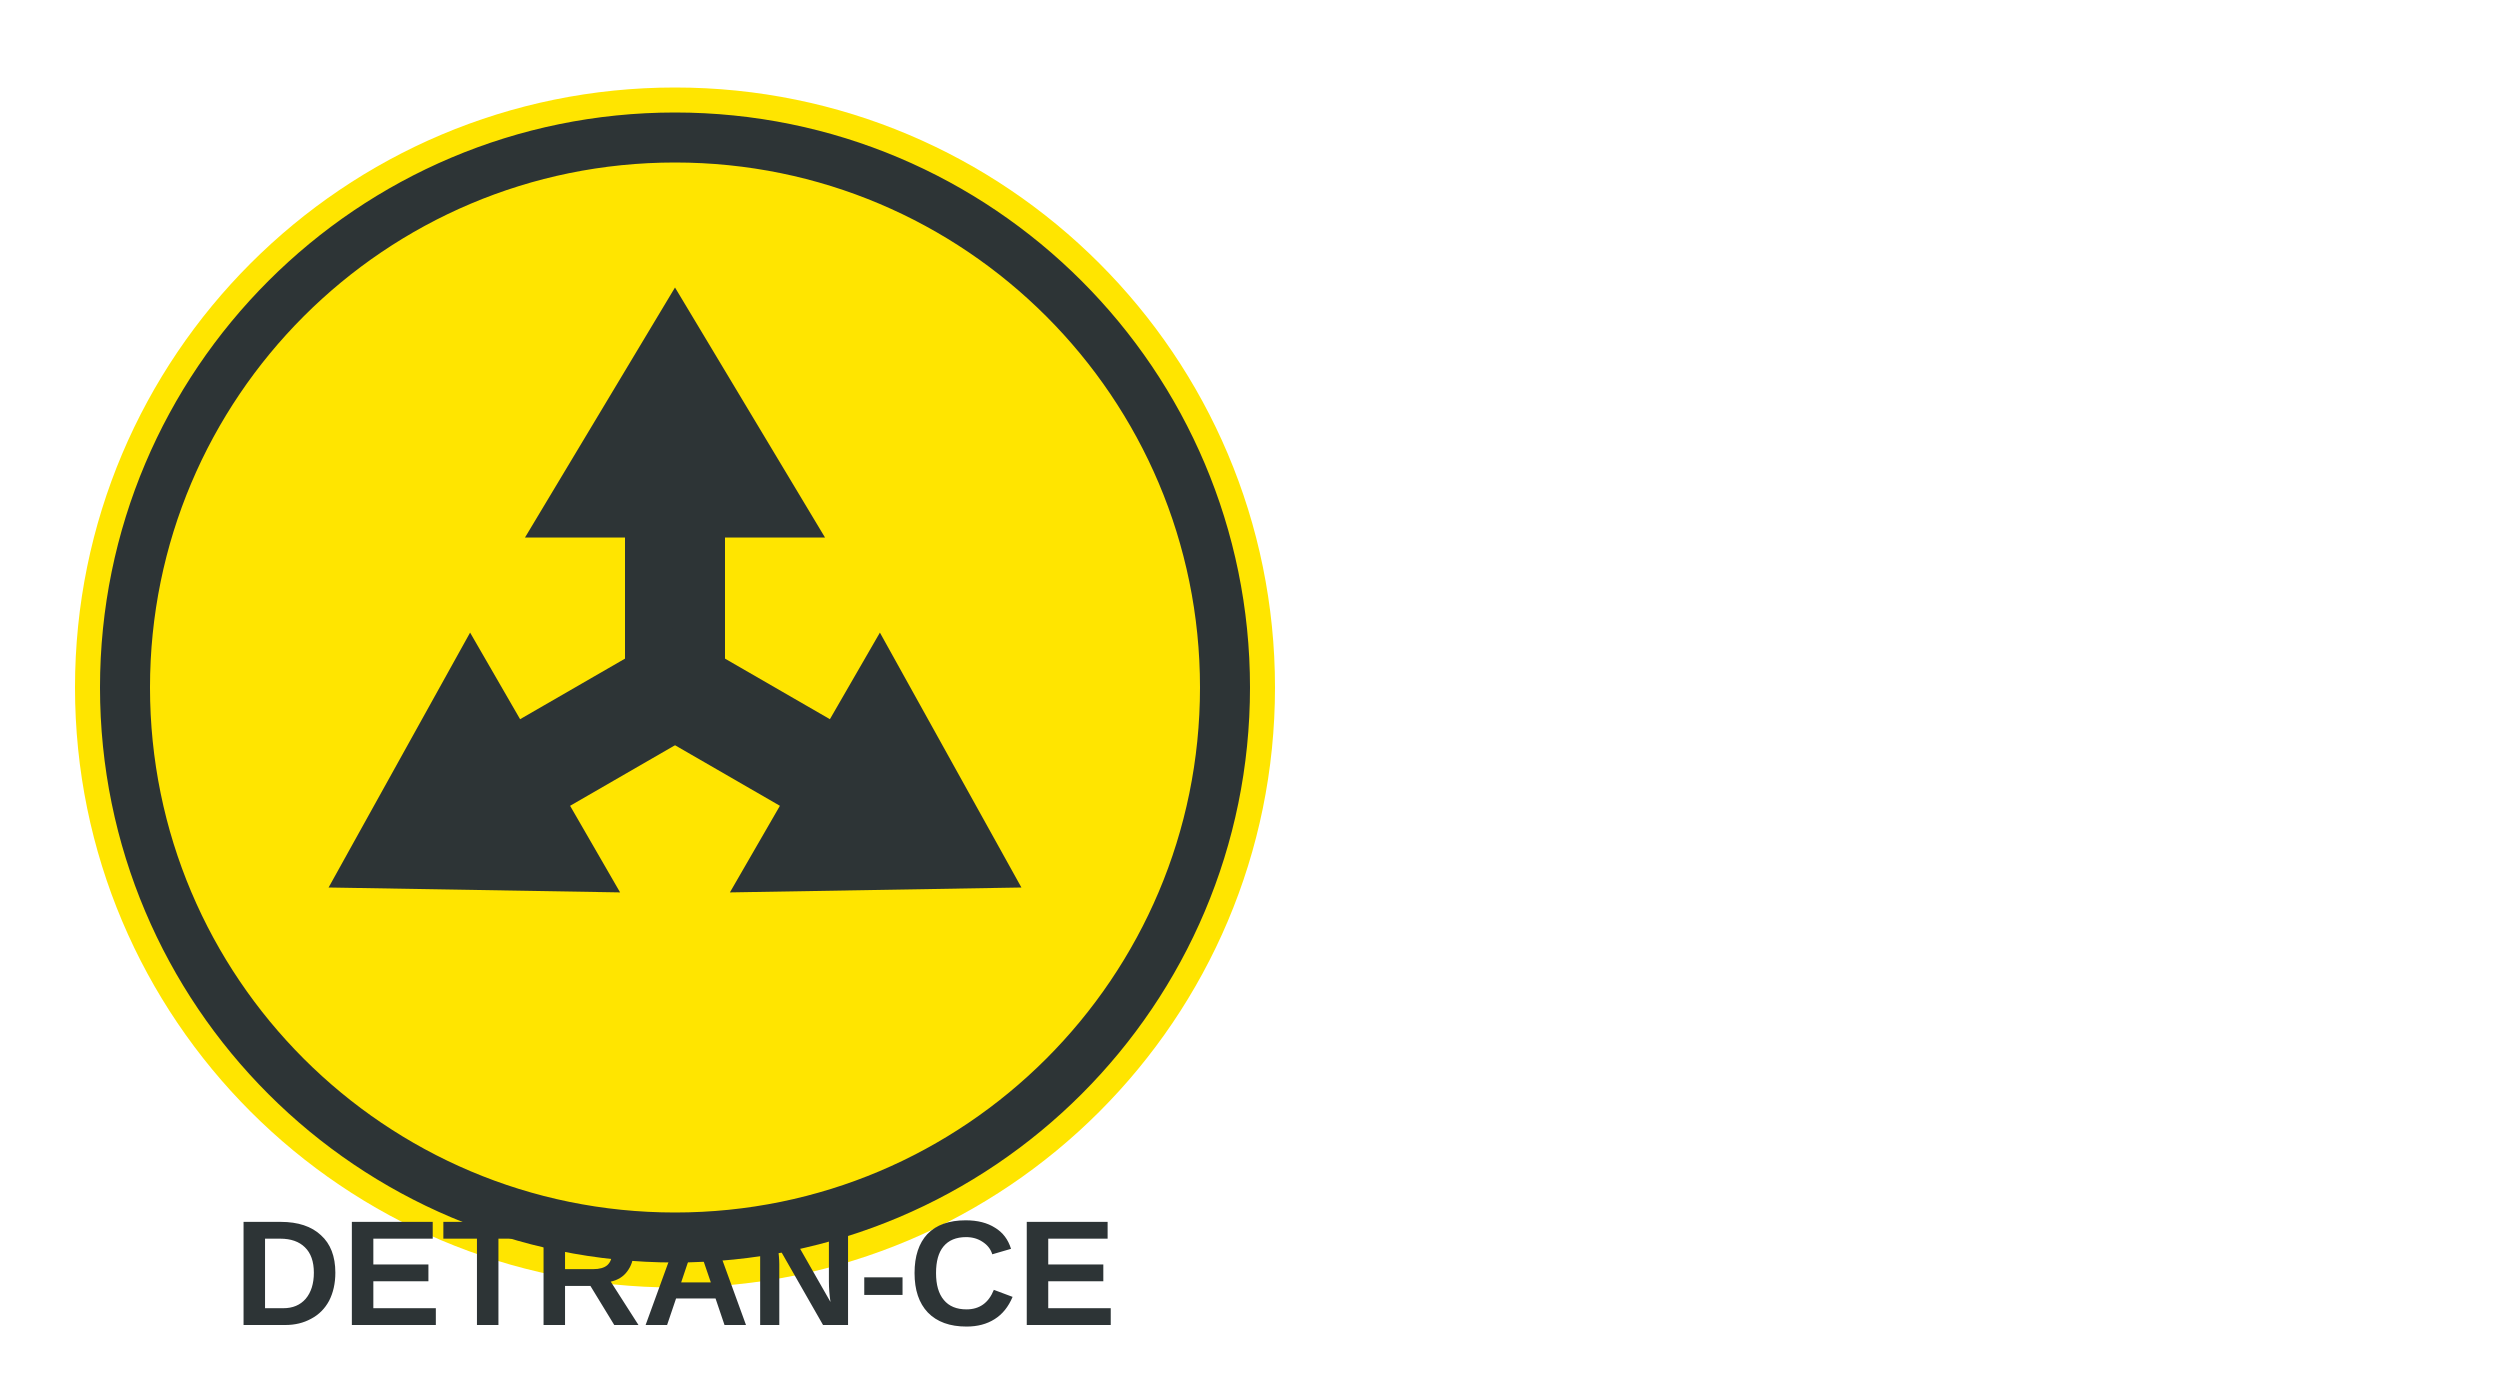
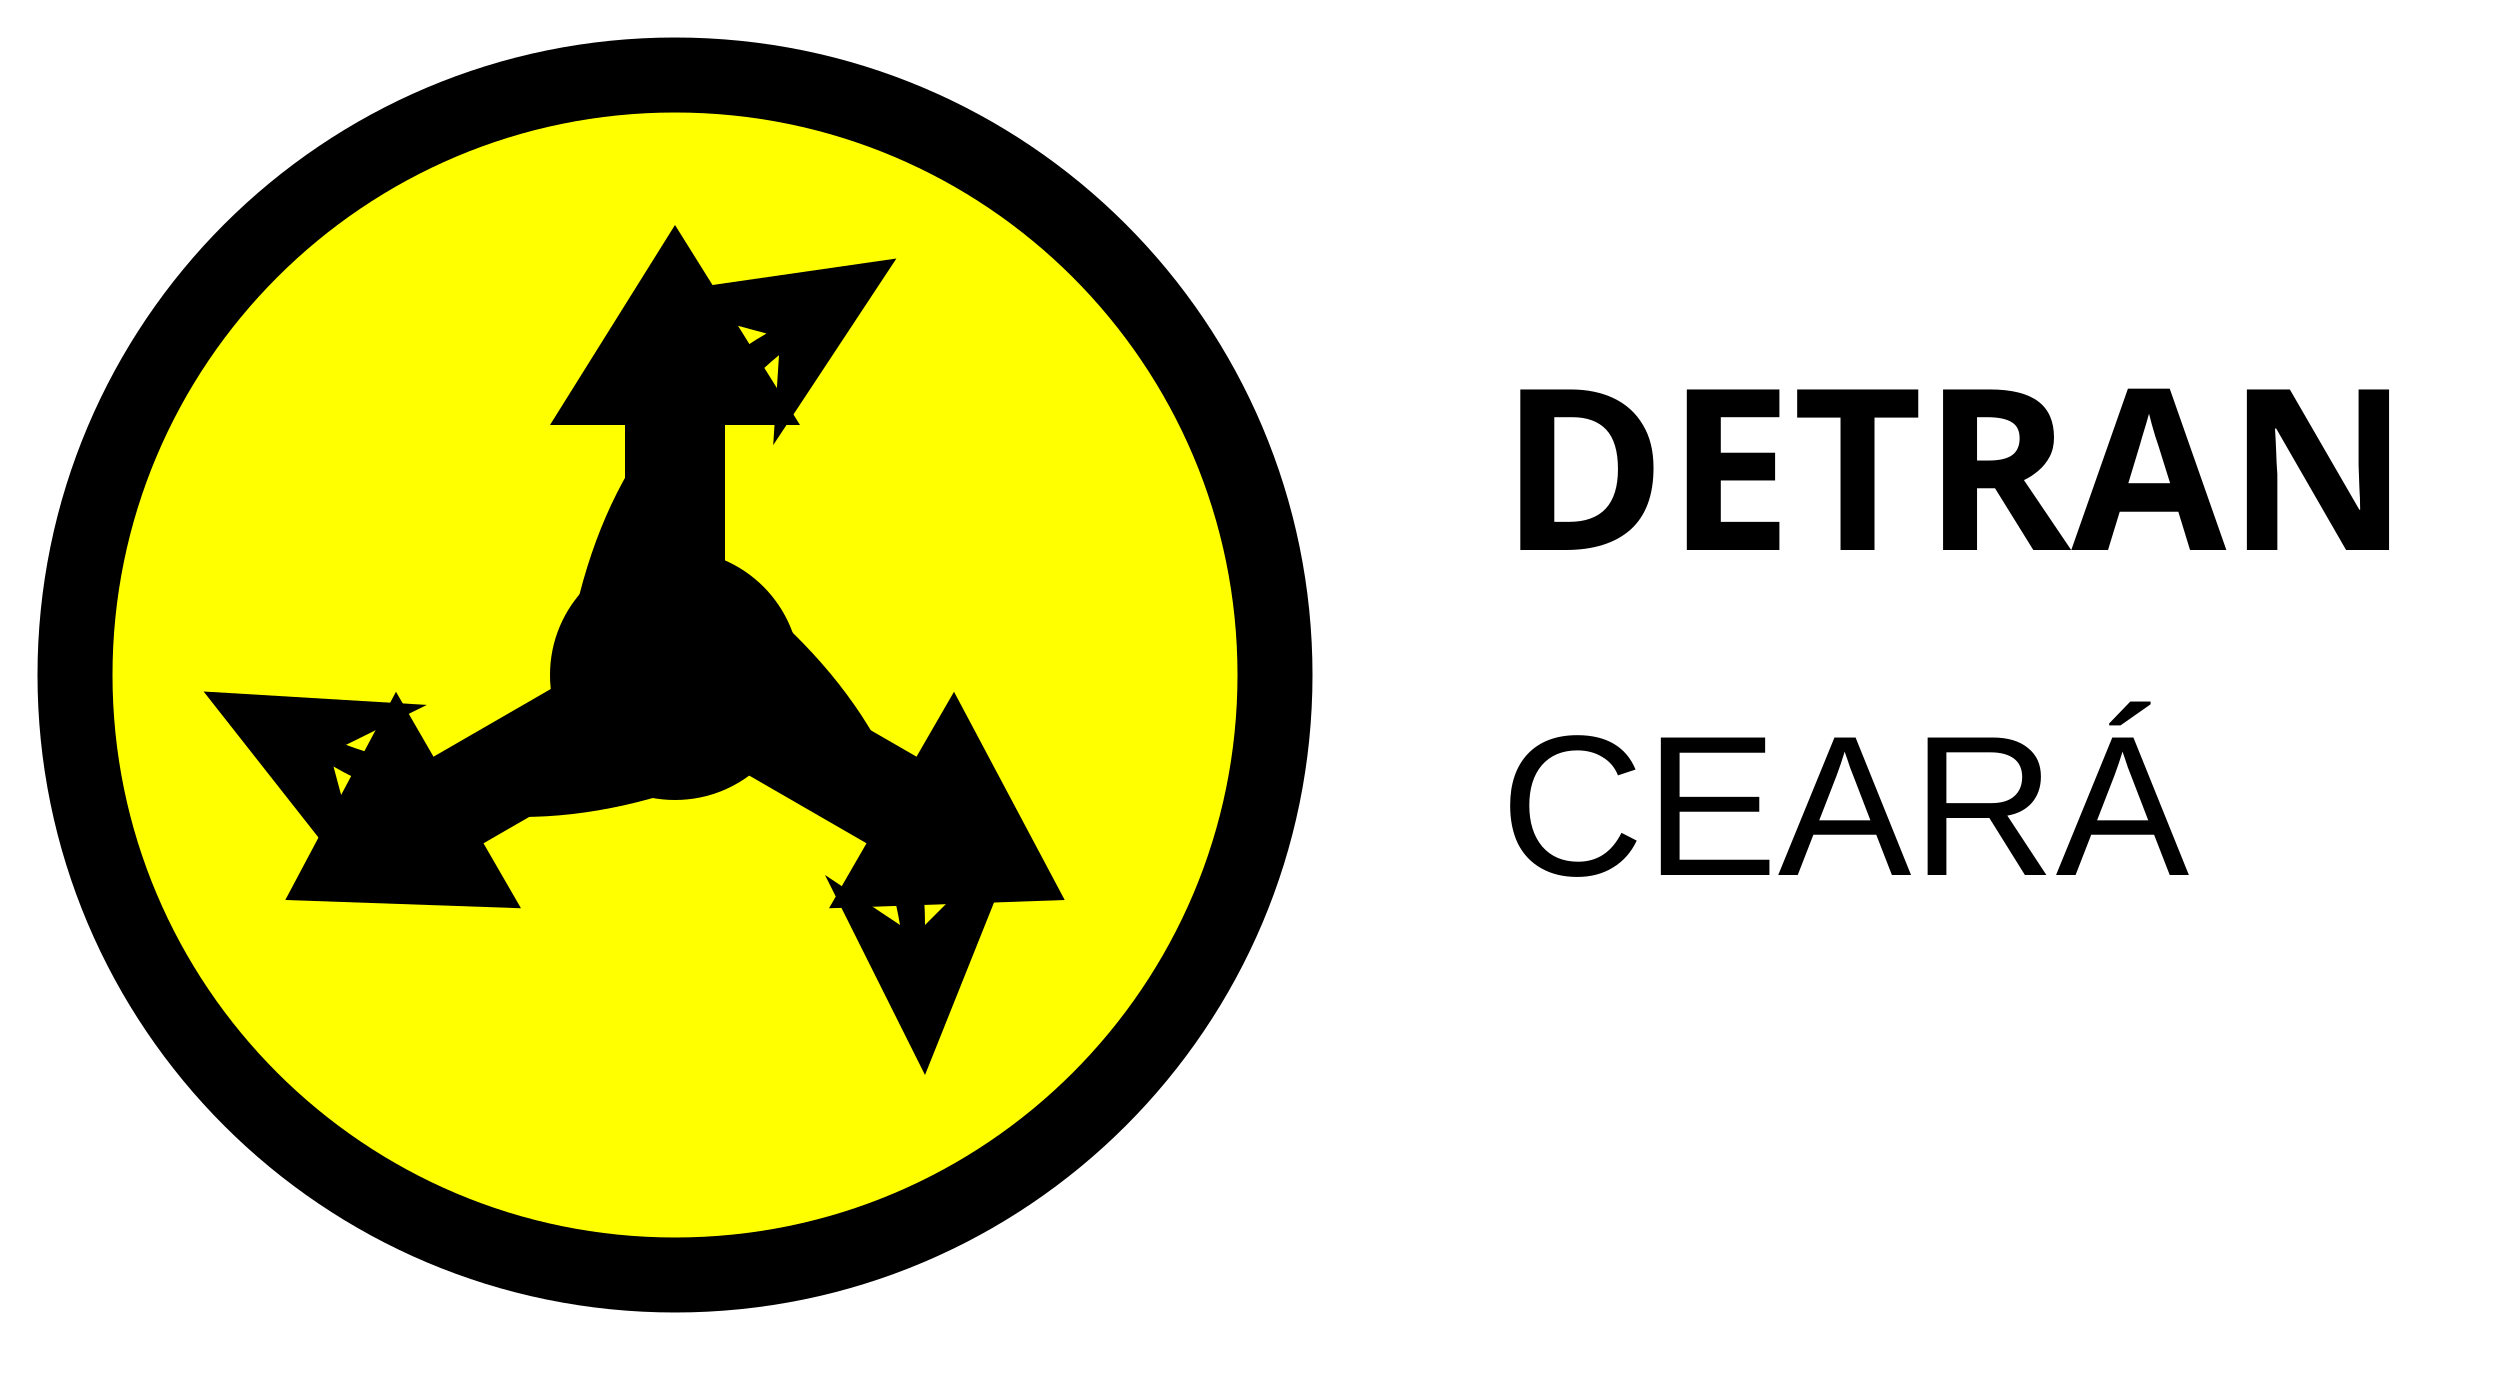
<svg xmlns="http://www.w3.org/2000/svg" viewBox="0 0 100 55" width="100" height="55">
-   <circle cx="27" cy="27.5" r="24" fill="#FFE500" />
-   <circle cx="27" cy="27.5" r="22" fill="#FFE500" stroke="#2D3436" stroke-width="2" />
-   <g fill="#2D3436" transform="translate(27, 27.5)">
-     <path d="M0,-16 L6,-6 L2,-6 L2,2 L-2,2 L-2,-6 L-6,-6 Z" transform="rotate(0)" />
-     <path d="M0,-16 L6,-6 L2,-6 L2,2 L-2,2 L-2,-6 L-6,-6 Z" transform="rotate(120)" />
-     <path d="M0,-16 L6,-6 L2,-6 L2,2 L-2,2 L-2,-6 L-6,-6 Z" transform="rotate(240)" />
+   <circle cx="27" cy="27" r="24" fill="#FFFF00" stroke="#000000" stroke-width="3" />
+   <circle cx="27" cy="27" r="5" fill="#000000" />
+   <g fill="#000000" transform="translate(27, 27)">
+     <g transform="rotate(0)">
+       <path d="M0,-18 L-5,-10 L-2,-10 L-2,-4 L2,-4 L2,-10 L5,-10 Z" />
+       <path d="M2,-4 Q10,2 10,10 L14,6 L10,16 L6,8 L9,10 Q8,4 2,-2" />
+     </g>
+     <g transform="rotate(120)">
+       <path d="M0,-18 L-5,-10 L-2,-10 L-2,-4 L2,-4 L2,-10 L5,-10 Z" />
+       <path d="M2,-4 Q10,2 10,10 L14,6 L10,16 L6,8 L9,10 Q8,4 2,-2" />
+     </g>
+     <g transform="rotate(240)">
+       <path d="M0,-18 L-5,-10 L-2,-10 L-2,-4 L2,-4 L2,-10 L5,-10 Z" />
+       <path d="M2,-4 Q10,2 10,10 L14,6 L10,16 L6,8 L9,10 Q8,4 2,-2" />
+     </g>
  </g>
-   <text x="27" y="53" font-family="Arial Black, Arial, sans-serif" font-size="6" font-weight="bold" fill="#2D3436" text-anchor="middle">DETRAN-CE</text>
+   <text x="60" y="22" font-family="Arial Black, sans-serif" font-size="9" font-weight="900" fill="#000000">DETRAN</text>
+   <text x="60" y="35" font-family="Arial, sans-serif" font-size="8" fill="#000000">CEARÁ</text>
</svg>
